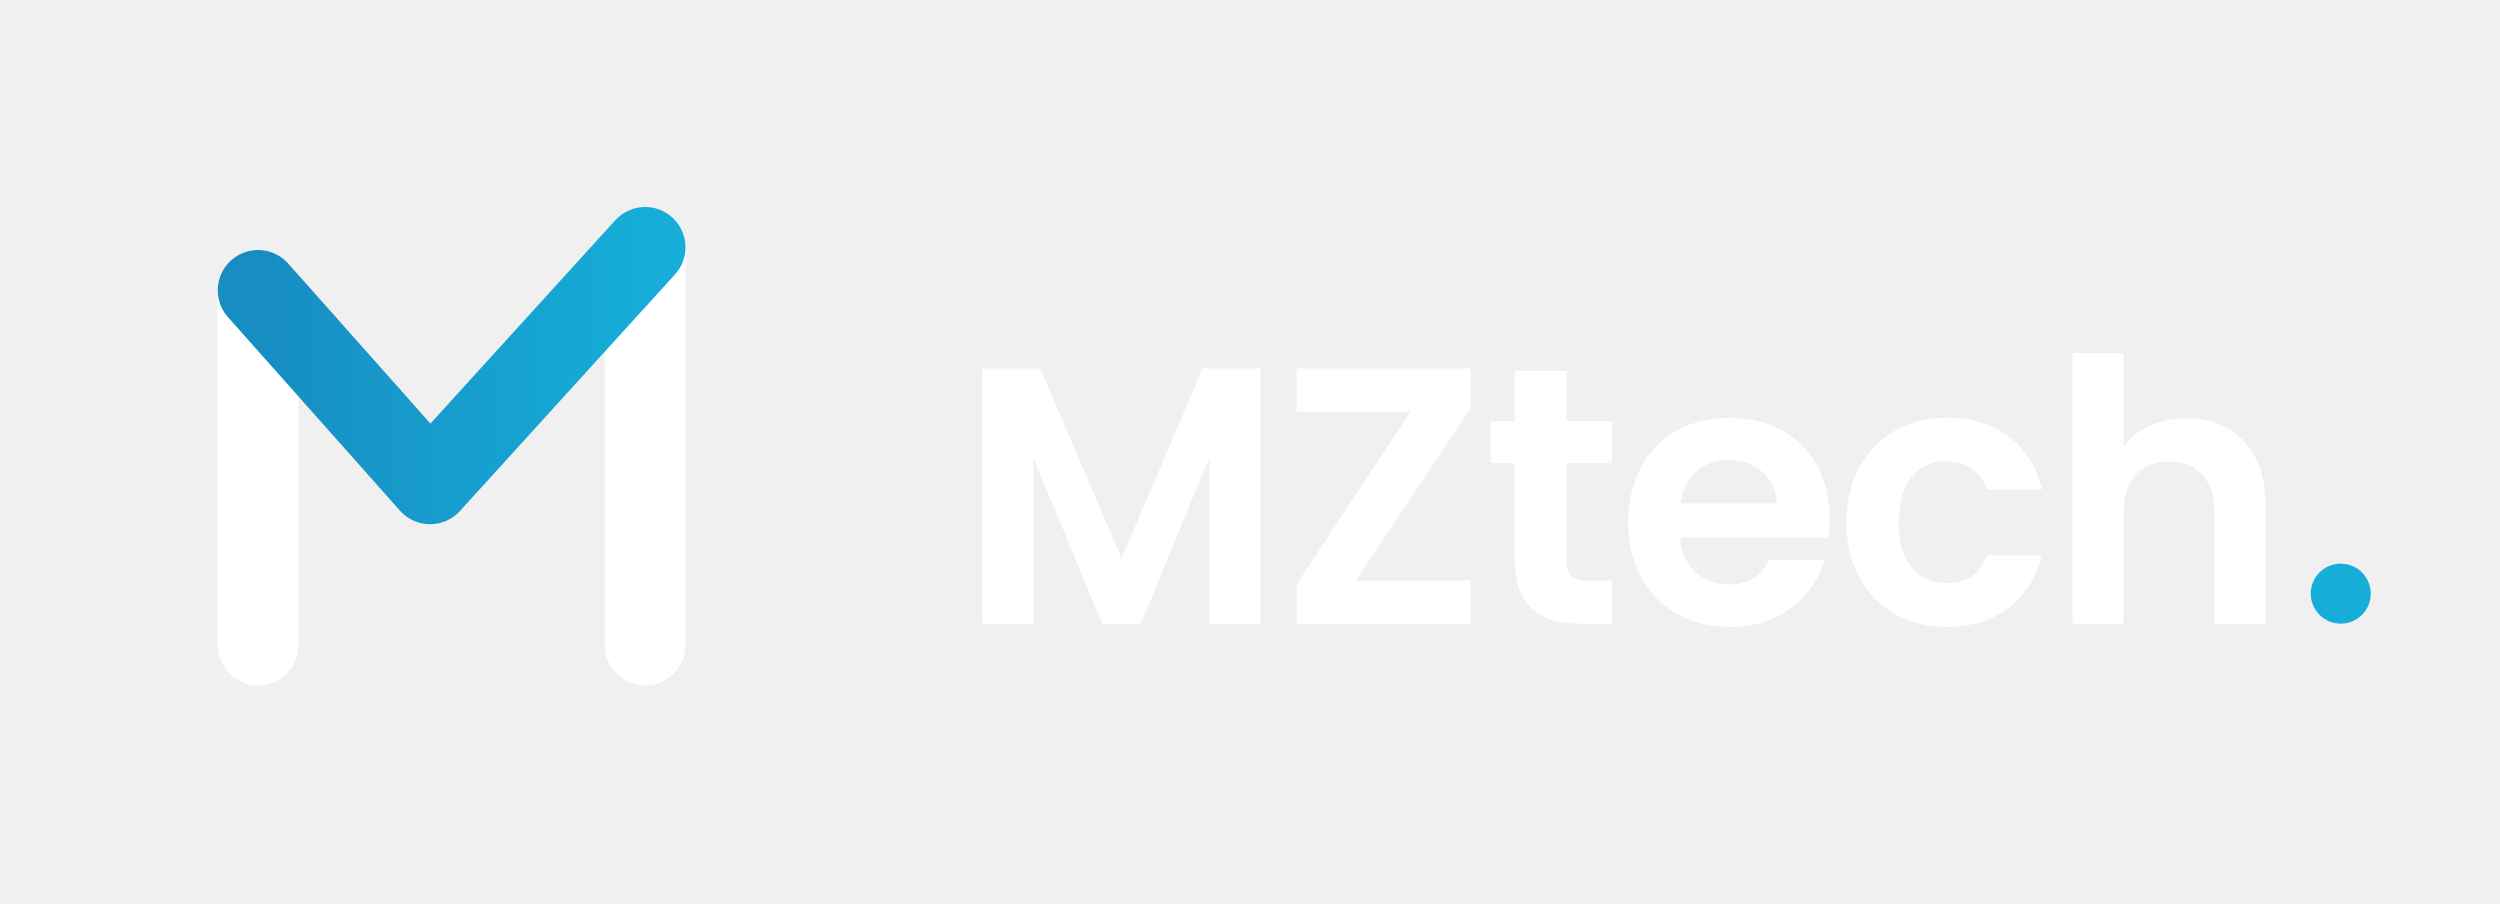
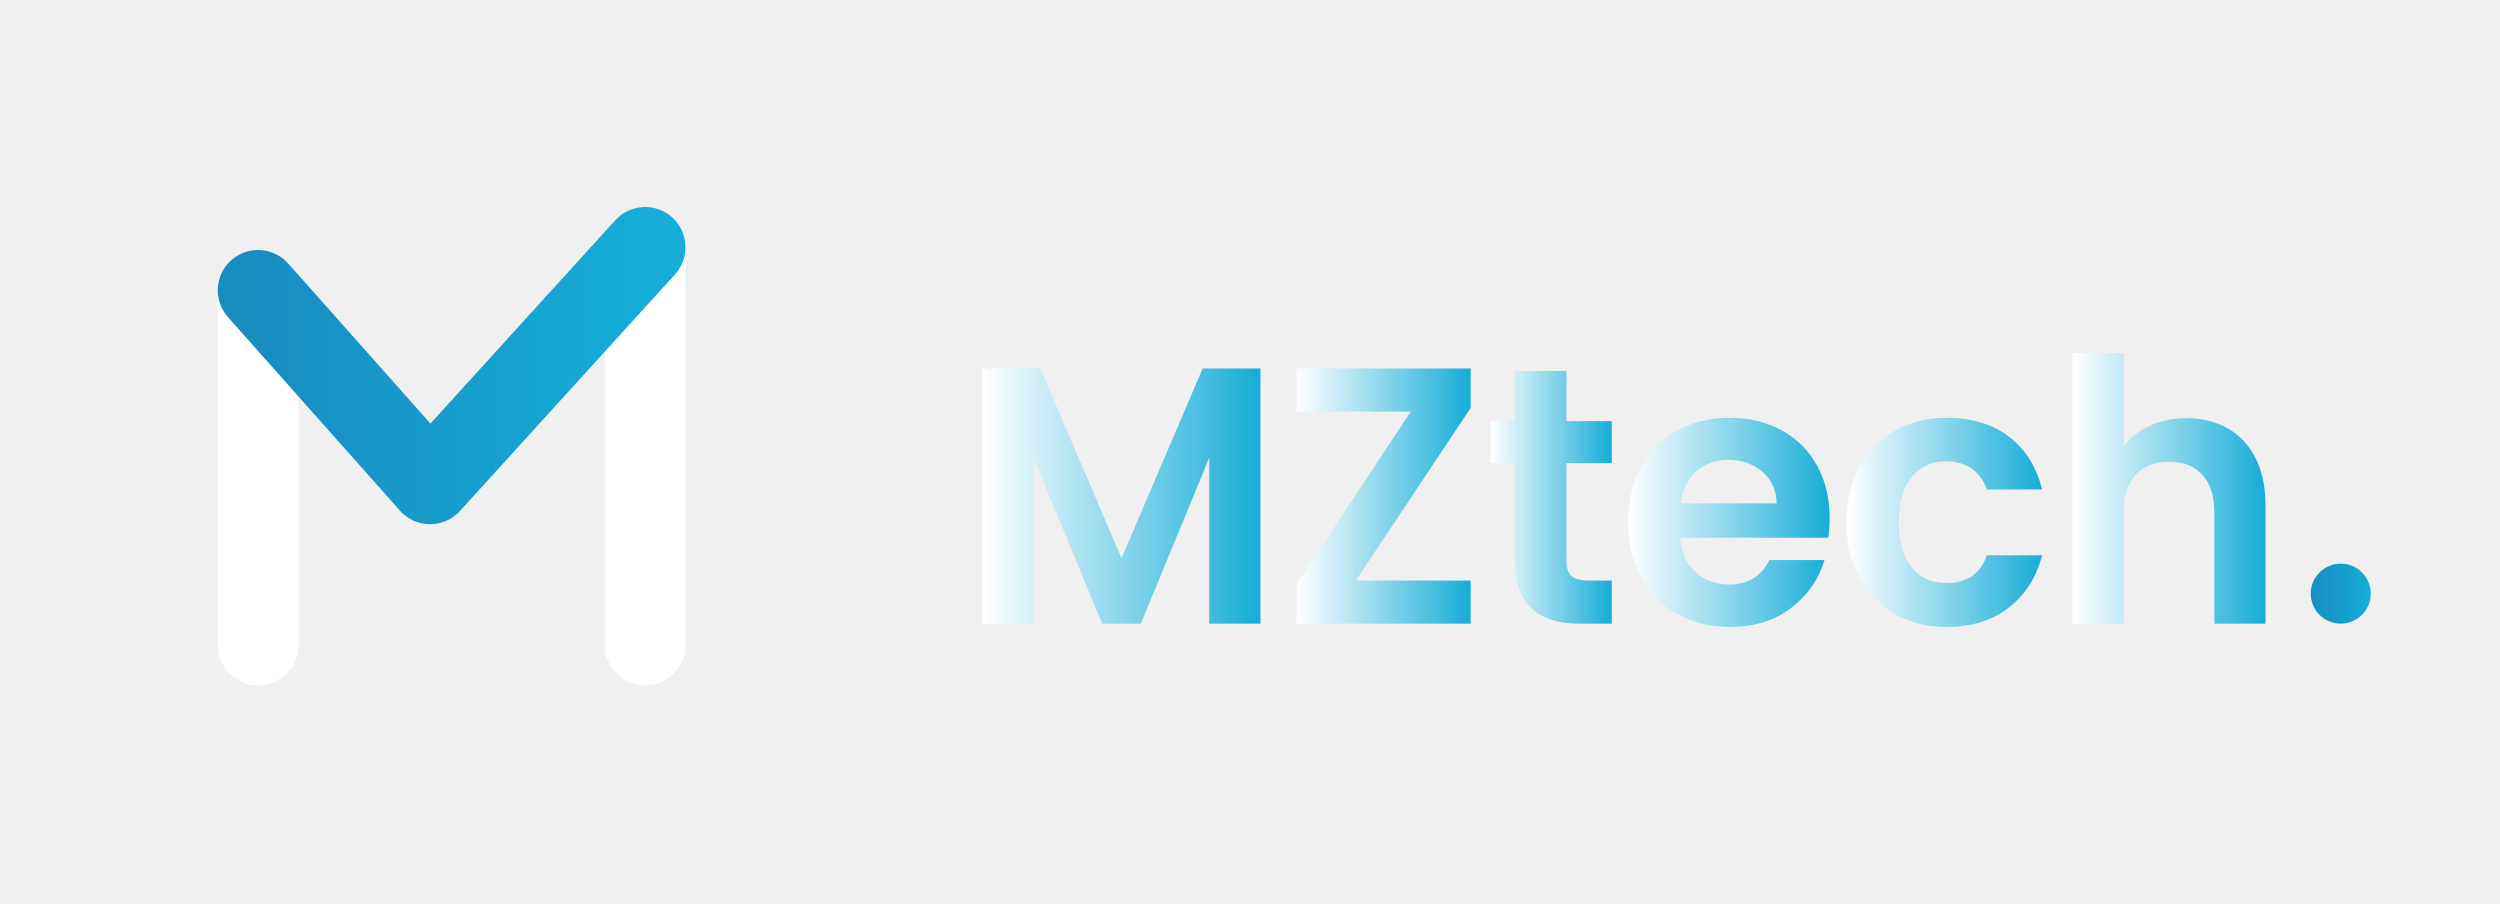
<svg xmlns="http://www.w3.org/2000/svg" width="465" height="168" viewBox="0 0 465 168">
  <defs>
    <linearGradient id="check" gradientUnits="userSpaceOnUse" x1="24" y1="0" x2="96" y2="0">
+       <stop offset="0" stop-color="#178dc2" />
+       <stop offset="1" stop-color="#16add8" />
+     </linearGradient>
+     <linearGradient id="reverseGradient" x1="0" y1="0" x2="1" y2="0">
+       <stop offset="0" stop-color="#ffffff" />
+       <stop offset="1" stop-color="#16add8" />
+     </linearGradient>
+     <linearGradient id="accentGradient" x1="0" y1="0" x2="1" y2="0">
      <stop offset="0" stop-color="#178dc2" />
      <stop offset="1" stop-color="#16add8" />
    </linearGradient>
  </defs>
  <g transform="translate(24,24)">
    <g fill="none" stroke-width="15" stroke-linecap="round" stroke-linejoin="round">
      <path d="M24 96V30" stroke="#ffffff" />
      <path d="M96 96V22" stroke="#ffffff" />
      <path d="M24 30L56 66L96 22" stroke="url(#check)" />
    </g>
  </g>
  <g transform="translate(178,116)">
-     <path transform="translate(0.00,0) scale(0.068,-0.068)" d="M830 698V0H690V454L503 0H397L209 454V0H69V698H228L450 179L672 698Z" fill="#ffffff" />
-     <path transform="translate(59.77,0) scale(0.068,-0.068)" d="M212 118H526V0H50V108L362 580H50V698H526V590Z" fill="#ffffff" />
-     <path transform="translate(97.58,0) scale(0.068,-0.068)" d="M232 439V171Q232 143 245.5 130.5Q259 118 291 118H356V0H268Q91 0 91 172V439H25V554H91V691H232V554H356V439Z" fill="#ffffff" />
-     <path transform="translate(122.60,0) scale(0.068,-0.068)" d="M580 235H175Q180 175 217.0 141.0Q254 107 308 107Q386 107 419 174H570Q546 94 478.0 42.5Q410 -9 311 -9Q231 -9 167.5 26.5Q104 62 68.5 127.0Q33 192 33 277Q33 363 68.0 428.0Q103 493 166.0 528.0Q229 563 311 563Q390 563 452.5 529.0Q515 495 549.5 432.5Q584 370 584 289Q584 259 580 235ZM439 329Q438 383 400.0 415.5Q362 448 307 448Q255 448 219.5 416.5Q184 385 176 329Z" fill="#ffffff" />
-     <path transform="translate(163.20,0) scale(0.068,-0.068)" d="M307 563Q410 563 477.5 511.5Q545 460 568 367H417Q405 403 376.5 423.5Q348 444 306 444Q246 444 211.0 400.5Q176 357 176 277Q176 198 211.0 154.5Q246 111 306 111Q391 111 417 187H568Q545 97 477.0 44.0Q409 -9 307 -9Q227 -9 165.0 26.5Q103 62 68.0 126.5Q33 191 33 277Q33 363 68.0 427.5Q103 492 165.0 527.5Q227 563 307 563Z" fill="#ffffff" />
-     <path transform="translate(202.78,0) scale(0.068,-0.068)" d="M597 325V0H457V306Q457 372 424.0 407.5Q391 443 334 443Q276 443 242.5 407.5Q209 372 209 306V0H69V740H209V485Q236 521 281.0 541.5Q326 562 381 562Q444 562 493.0 534.5Q542 507 569.5 453.5Q597 400 597 325Z" fill="#ffffff" />
-     <circle cx="257.38" cy="-5.58" r="5.58" fill="#16add8" />
+     <path transform="translate(0.00,0) scale(0.068,-0.068)" d="M830 698V0H690V454L503 0H397L209 454V0H69V698H228L450 179L672 698Z" fill="url(#reverseGradient)" />
+     <path transform="translate(59.77,0) scale(0.068,-0.068)" d="M212 118H526V0H50V108L362 580H50V698H526V590Z" fill="url(#reverseGradient)" />
+     <path transform="translate(97.58,0) scale(0.068,-0.068)" d="M232 439V171Q232 143 245.5 130.5Q259 118 291 118H356V0H268Q91 0 91 172V439H25V554H91V691H232V554H356V439Z" fill="url(#reverseGradient)" />
+     <path transform="translate(122.60,0) scale(0.068,-0.068)" d="M580 235H175Q180 175 217.0 141.0Q254 107 308 107Q386 107 419 174H570Q546 94 478.0 42.5Q410 -9 311 -9Q231 -9 167.5 26.5Q104 62 68.5 127.0Q33 192 33 277Q33 363 68.0 428.0Q103 493 166.0 528.0Q229 563 311 563Q390 563 452.5 529.0Q515 495 549.5 432.5Q584 370 584 289Q584 259 580 235ZM439 329Q438 383 400.0 415.5Q362 448 307 448Q255 448 219.5 416.5Q184 385 176 329Z" fill="url(#reverseGradient)" />
+     <path transform="translate(163.20,0) scale(0.068,-0.068)" d="M307 563Q410 563 477.5 511.5Q545 460 568 367H417Q405 403 376.5 423.5Q348 444 306 444Q246 444 211.0 400.5Q176 357 176 277Q176 198 211.0 154.5Q246 111 306 111Q391 111 417 187H568Q545 97 477.0 44.0Q409 -9 307 -9Q227 -9 165.0 26.5Q103 62 68.0 126.5Q33 191 33 277Q33 363 68.0 427.5Q103 492 165.0 527.5Q227 563 307 563Z" fill="url(#reverseGradient)" />
+     <path transform="translate(202.78,0) scale(0.068,-0.068)" d="M597 325V0H457V306Q457 372 424.0 407.5Q391 443 334 443Q276 443 242.5 407.5Q209 372 209 306V0H69V740H209V485Q236 521 281.0 541.5Q326 562 381 562Q444 562 493.0 534.5Q542 507 569.5 453.5Q597 400 597 325Z" fill="url(#reverseGradient)" />
+     <circle cx="257.38" cy="-5.58" r="5.58" fill="url(#accentGradient)" />
  </g>
</svg>
